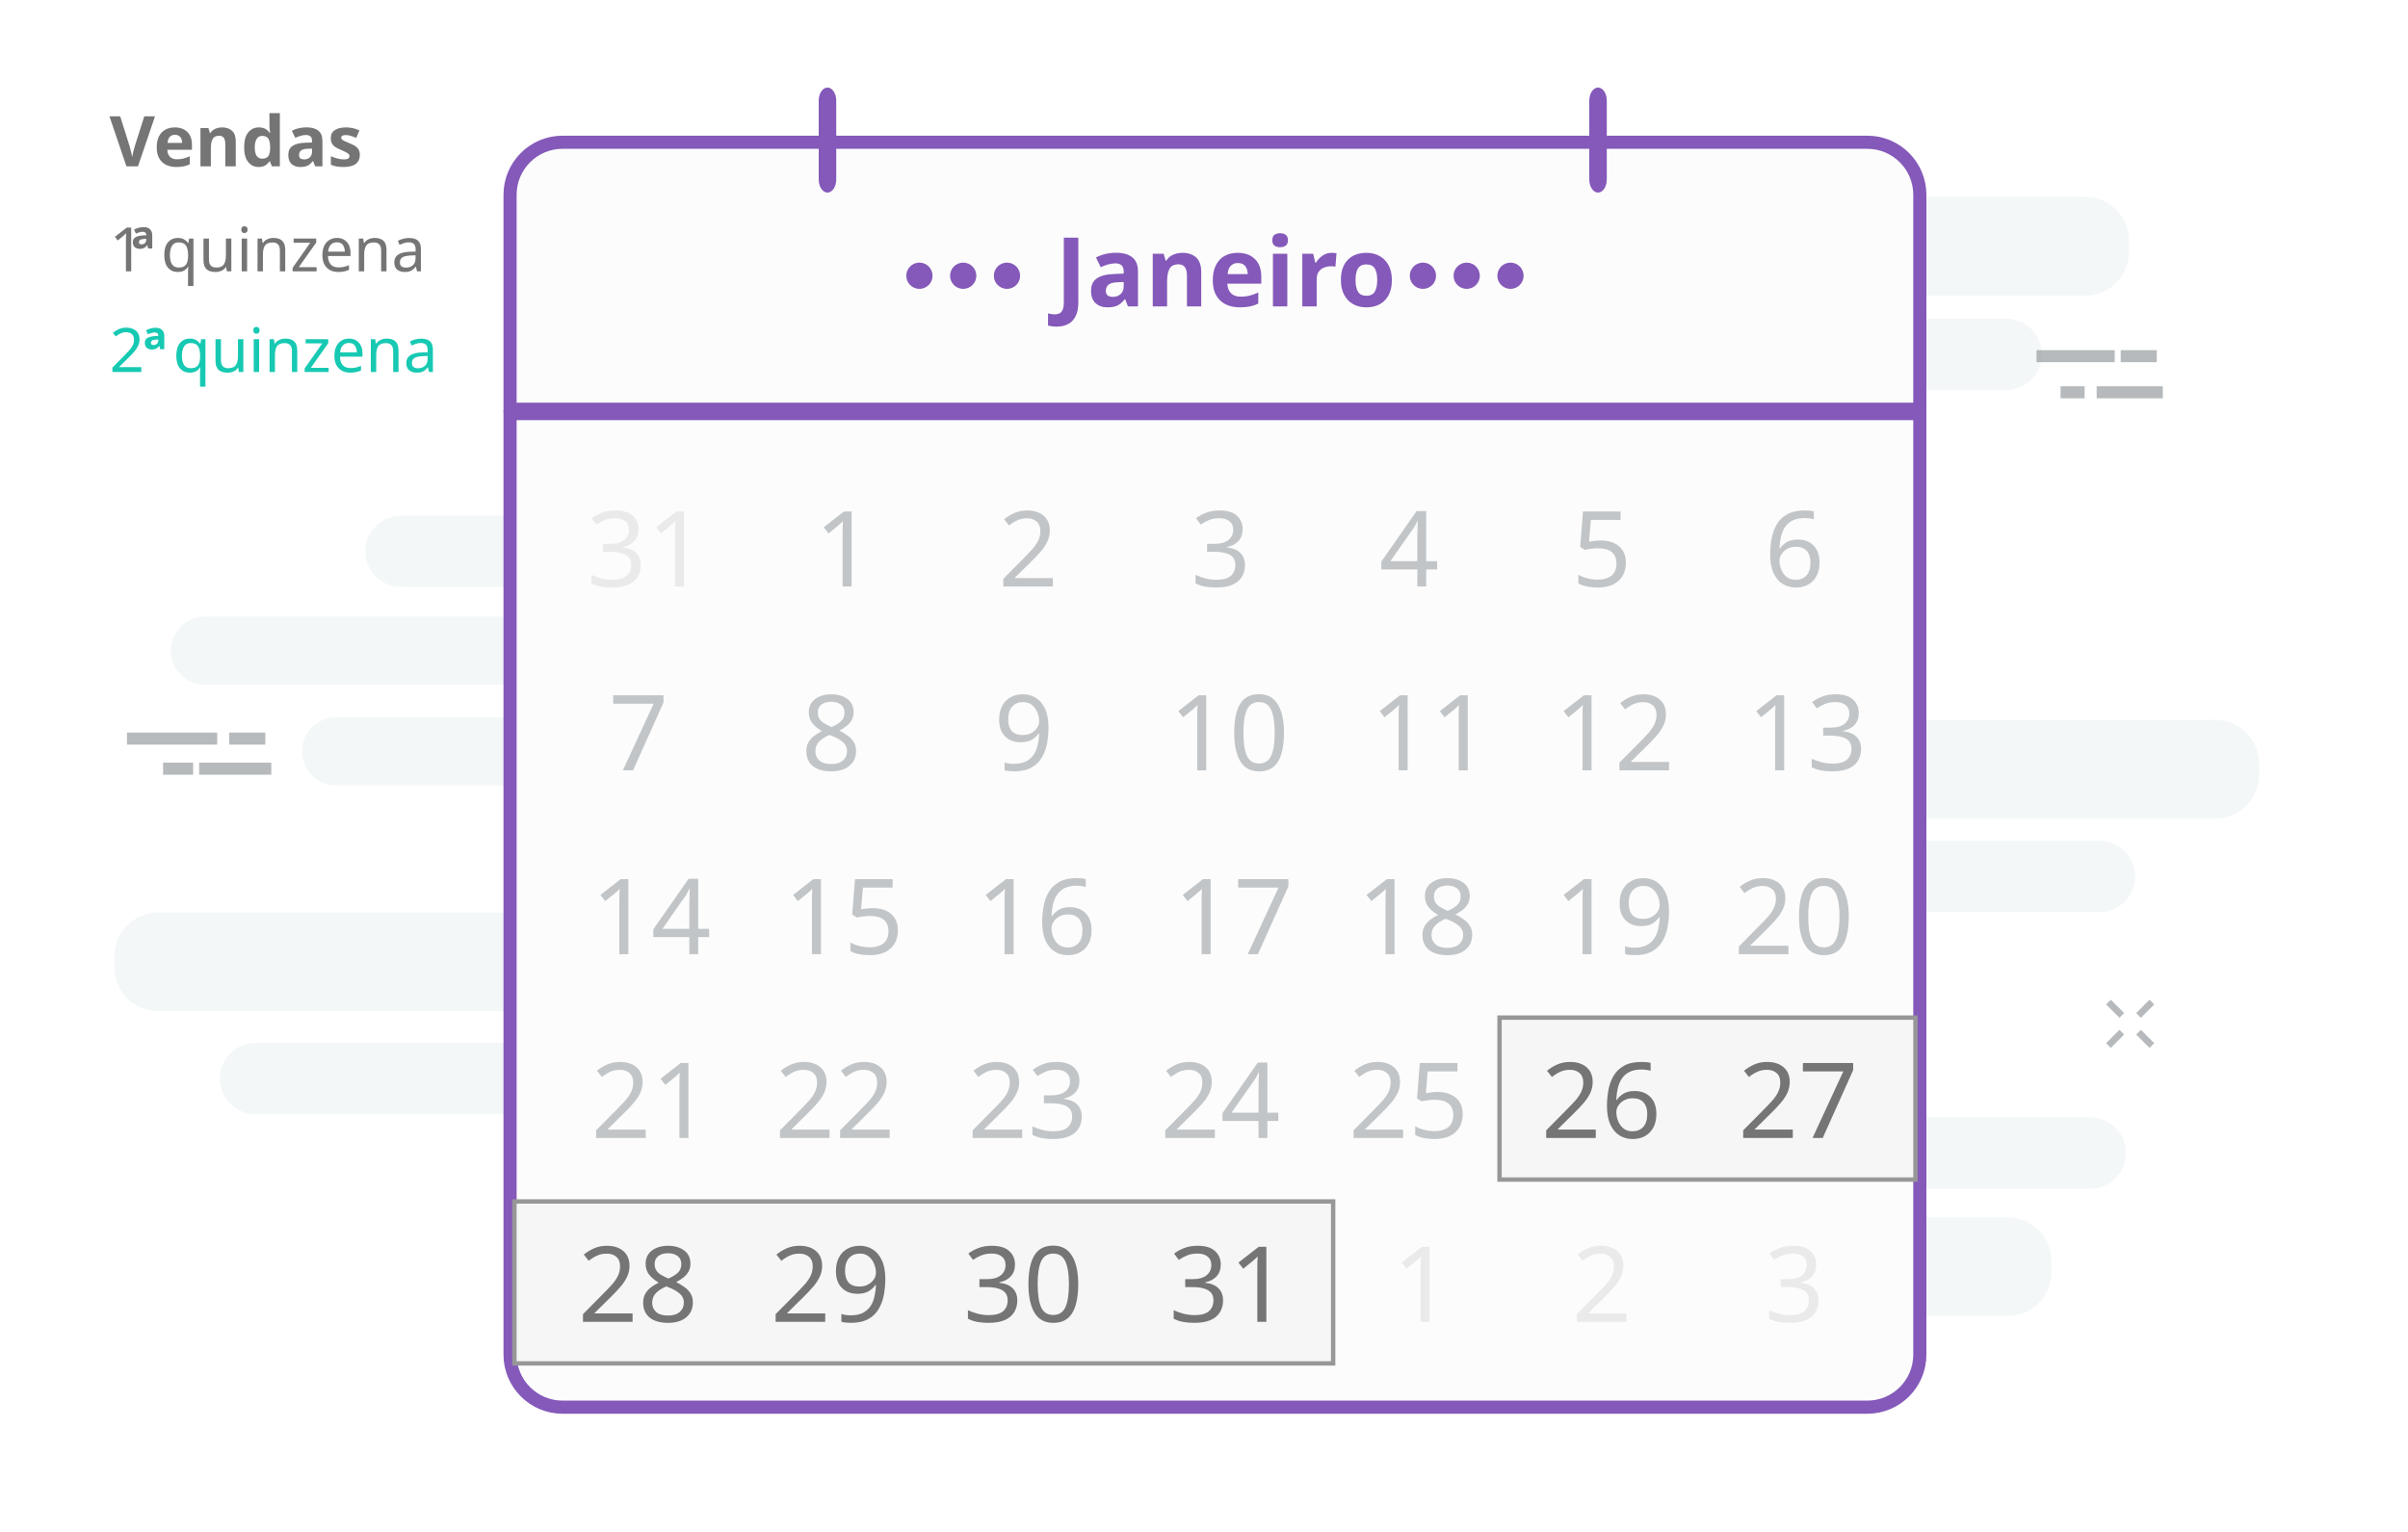
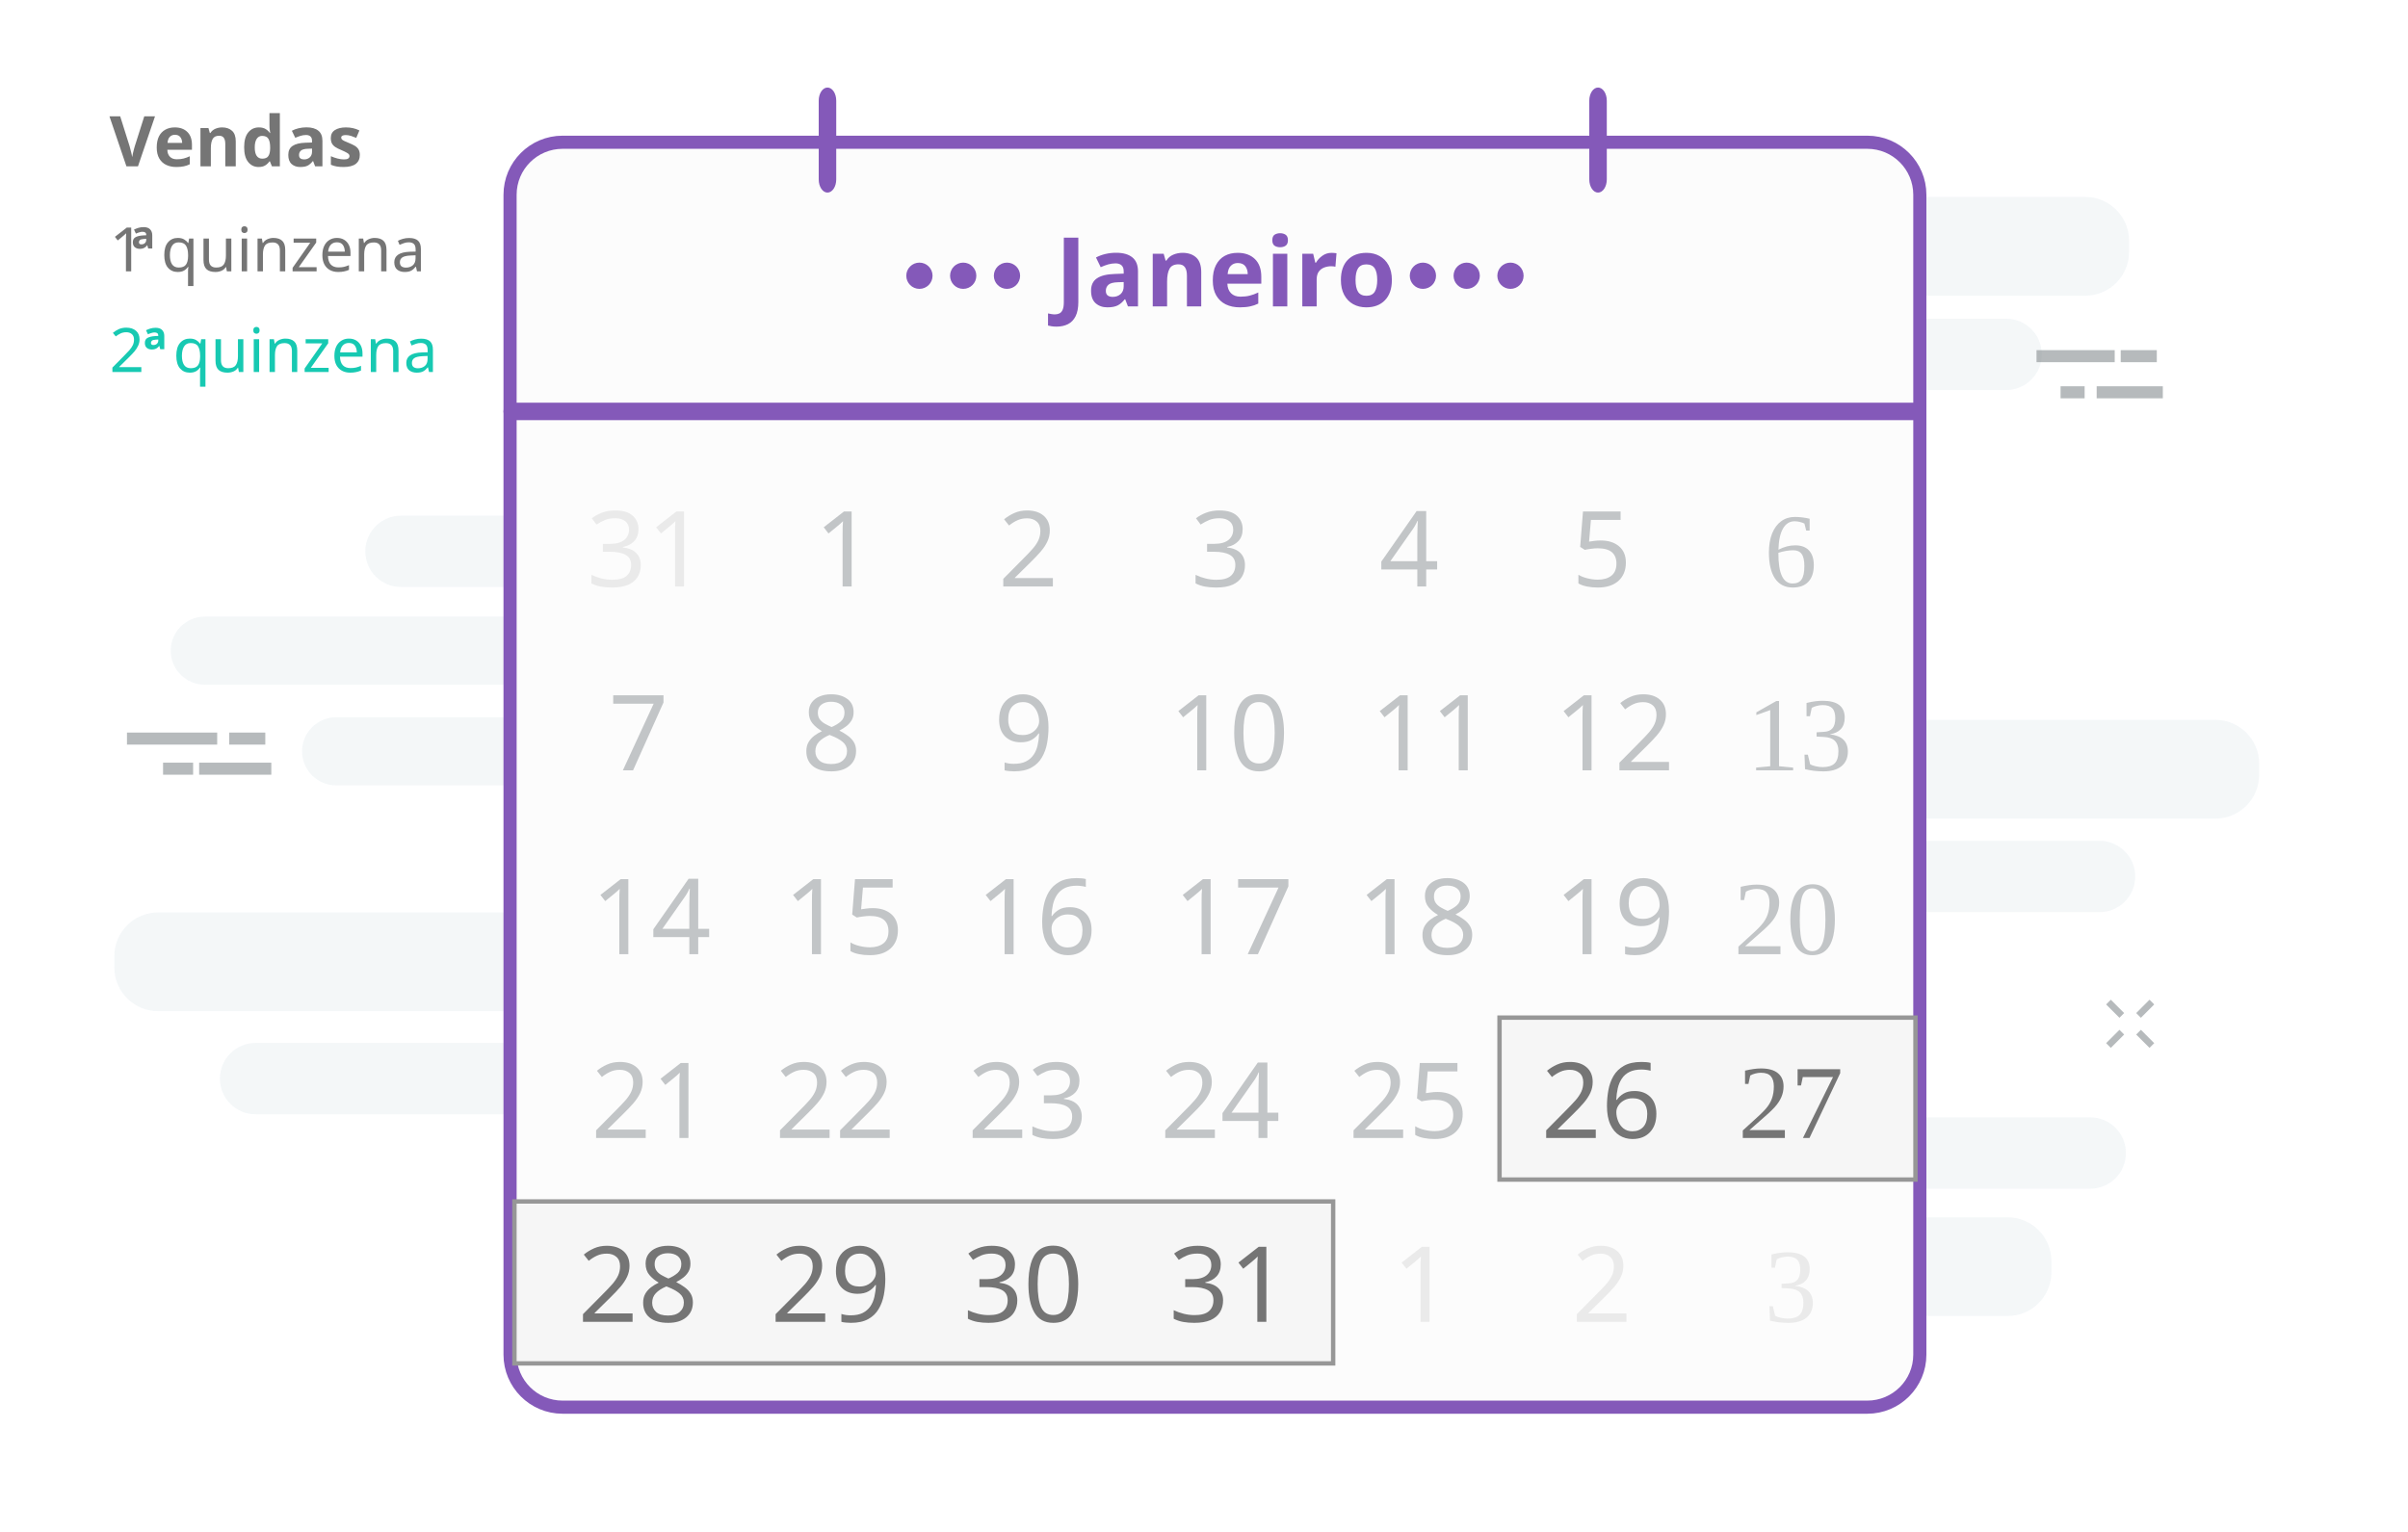
<svg xmlns="http://www.w3.org/2000/svg" width="550px" height="350px" viewBox="0 0 550 350" version="1.1">
  <g id="ilustracao_modelo_de_antecipacao_2" stroke="none" stroke-width="1" fill="none" fill-rule="evenodd">
    <g id="nuvens" opacity="0.6" transform="translate(26, 45)" fill="#D9E4EA">
      <path d="M386.131,147.108 L453.546,147.108 C458.044,147.108 461.69,150.755 461.69,155.253 L461.69,155.253 C461.69,159.751 458.044,163.398 453.546,163.398 L386.131,163.398 C381.633,163.398 377.986,159.751 377.986,155.253 L377.986,155.253 C377.986,150.755 381.633,147.108 386.131,147.108 Z" id="Rectangle-Copy-6" opacity="0.509" />
      <path d="M267.899,0 L450.288,0 C455.811,-1.01453063e-15 460.288,4.477 460.288,10 L460.288,12.554 C460.288,18.077 455.811,22.554 450.288,22.554 L267.899,22.554 C262.376,22.554 257.899,18.077 257.899,12.554 L257.899,10 C257.899,4.477 262.376,1.01453063e-15 267.899,0 Z" id="Rectangle-Copy" opacity="0.509" />
      <path d="M65.583,72.819 L194.214,72.819 C198.712,72.819 202.359,76.466 202.359,80.964 L202.359,80.964 C202.359,85.462 198.712,89.108 194.214,89.108 L65.583,89.108 C61.085,89.108 57.438,85.462 57.438,80.964 L57.438,80.964 C57.438,76.466 61.085,72.819 65.583,72.819 Z" id="Rectangle-Copy-2" opacity="0.509" />
      <path d="M303.583,27.819 L432.214,27.819 C436.712,27.819 440.359,31.466 440.359,35.964 L440.359,35.964 C440.359,40.462 436.712,44.108 432.214,44.108 L303.583,44.108 C299.085,44.108 295.438,40.462 295.438,35.964 L295.438,35.964 C295.438,31.466 299.085,27.819 303.583,27.819 Z" id="Rectangle-Copy-9" opacity="0.509" />
      <path d="M20.777,95.88 L387.513,95.88 C391.808,95.88 395.29,99.361 395.29,103.657 L395.29,103.657 C395.29,107.952 391.808,111.434 387.513,111.434 L20.777,111.434 C16.482,111.434 13,107.952 13,103.657 L13,103.657 C13,99.361 16.482,95.88 20.777,95.88 Z" id="Rectangle-Copy-3" opacity="0.509" />
      <path d="M50.777,118.88 L377.513,118.88 C381.808,118.88 385.29,122.361 385.29,126.657 L385.29,126.657 C385.29,130.952 381.808,134.434 377.513,134.434 L50.777,134.434 C46.482,134.434 43,130.952 43,126.657 L43,126.657 C43,122.361 46.482,118.88 50.777,118.88 Z" id="Rectangle-Copy-10" opacity="0.509" />
      <path d="M290.115,119.47 L480,119.47 C485.523,119.47 490,123.947 490,129.47 L490,132.024 C490,137.547 485.523,142.024 480,142.024 L290.115,142.024 C284.592,142.024 280.115,137.547 280.115,132.024 L280.115,129.47 C280.115,123.947 284.592,119.47 290.115,119.47 Z" id="Rectangle-Copy-5" opacity="0.509" />
      <path d="M10.115,163.47 L200,163.47 C205.523,163.47 210,167.947 210,173.47 L210,176.024 C210,181.547 205.523,186.024 200,186.024 L10.115,186.024 C4.592,186.024 0.115,181.547 0.115,176.024 L0.115,173.47 C0.115,167.947 4.592,163.47 10.115,163.47 Z" id="Rectangle-Copy-12" opacity="0.509" />
      <path d="M320.115,233.12 L432.542,233.12 C438.065,233.12 442.542,237.598 442.542,243.12 L442.542,245.675 C442.542,251.198 438.065,255.675 432.542,255.675 L320.115,255.675 C314.592,255.675 310.115,251.198 310.115,245.675 L310.115,243.12 C310.115,237.598 314.592,233.12 320.115,233.12 Z" id="Rectangle-Copy-7" opacity="0.509" />
      <path d="M32.372,193.289 L293.431,193.289 C297.929,193.289 301.575,196.936 301.575,201.434 L301.575,201.434 C301.575,205.932 297.929,209.578 293.431,209.578 L32.372,209.578 C27.874,209.578 24.227,205.932 24.227,201.434 L24.227,201.434 C24.227,196.936 27.874,193.289 32.372,193.289 Z" id="Rectangle-Copy-4" opacity="0.509" />
      <path d="M356.372,210.289 L451.431,210.289 C455.929,210.289 459.575,213.936 459.575,218.434 L459.575,218.434 C459.575,222.932 455.929,226.578 451.431,226.578 L356.372,226.578 C351.874,226.578 348.227,222.932 348.227,218.434 L348.227,218.434 C348.227,213.936 351.874,210.289 356.372,210.289 Z" id="Rectangle-Copy-11" opacity="0.509" />
    </g>
    <g id="detalhes" opacity="0.6" transform="translate(29, 80)" fill="#858C8F">
      <path d="M459.992,152.534 L458.915,151.457 L461.96,148.408 L463.036,149.486 L459.992,152.534 Z M455.091,152.534 L452.047,149.486 L453.123,148.408 L456.168,151.457 L455.091,152.534 Z M459.992,155.285 L463.036,158.333 L461.96,159.411 L458.915,156.363 L459.992,155.285 Z M455.091,155.285 L456.168,156.363 L453.123,159.411 L452.047,158.333 L455.091,155.285 Z" id="Combined-Shape-Copy-2" />
      <path d="M0,90.123 L0,87.372 L20.606,87.372 L20.606,90.123 L0,90.123 Z M16.485,97 L16.485,94.249 L32.969,94.249 L32.969,97 L16.485,97 Z M23.353,90.123 L23.353,87.372 L31.595,87.372 L31.595,90.123 L23.353,90.123 Z M8.242,97 L8.242,94.249 L15.111,94.249 L15.111,97 L8.242,97 Z" id="Combined-Shape" />
      <path d="M436.152,2.751 L436.152,0 L454.01,0 L454.01,2.751 L436.152,2.751 Z M449.889,11.003 L449.889,8.252 L465,8.252 L465,11.003 L449.889,11.003 Z M455.384,2.751 L455.384,0 L463.626,0 L463.626,2.751 L455.384,2.751 Z M441.647,11.003 L441.647,8.252 L447.142,8.252 L447.142,11.003 L441.647,11.003 Z" id="Combined-Shape-Copy-4" />
    </g>
    <g id="calendario" transform="translate(115, 20)">
      <g id="desenho-do-calendario" fill-rule="nonzero">
        <rect id="bg-calendario" fill="#D8D8D8" x="8" y="84" width="310" height="210" />
        <rect id="Rectangle-2" stroke="#8459B9" stroke-width="3" fill="#FCFCFC" x="1.5" y="12.5" width="322" height="289" rx="12" />
        <rect id="linha" stroke="#8459B9" stroke-width="3" fill="#FCFCFC" x="1.5" y="73.5" width="322" height="1" rx="0.5" />
        <path d="M248,3 C248,1.343 248.895,0 250,0 C251.105,0 252,1.343 252,3 L252,21 C252,22.657 251.105,24 250,24 C248.895,24 248,22.657 248,21 L248,3 Z" id="Shape" fill="#8459B9" />
        <path d="M72,3 C72,1.343 72.895,0 74,0 C75.105,0 76,1.343 76,3 L76,21 C76,22.657 75.105,24 74,24 C72.895,24 72,22.657 72,21 L72,3 Z" id="Path" fill="#8459B9" />
      </g>
      <path d="M227.5,212.5 L227.5,249.5 L322.5,249.5 L322.5,212.5 L227.5,212.5 Z M2.5,254.5 L2.5,291.5 L189.5,291.5 L189.5,254.5 L2.5,254.5 Z" id="Rectangle-3" stroke="#979797" fill="#F6F6F6" fill-rule="nonzero" />
-       <g id="coluna-7" transform="translate(281, 89)" font-family="UniNeueRegular, Uni Neue" font-size="24" font-weight="normal">
+       <g id="coluna-7" transform="translate(281, 89)" font-family="inherit" font-size="24" font-weight="normal">
        <text id="3" fill="#EAEAEA">
          <tspan x="7" y="193">3</tspan>
        </text>
        <text id="27" fill="#757575">
          <tspan x="1" y="151">27</tspan>
        </text>
        <text id="20" fill="#C2C5C7">
          <tspan x="0" y="109">20</tspan>
        </text>
        <text id="13" fill="#C2C5C7">
          <tspan x="3" y="67">13</tspan>
        </text>
        <text id="6" fill="#C2C5C7">
          <tspan x="7" y="25">6</tspan>
        </text>
      </g>
      <g id="coluna-6" transform="translate(237, 89)" font-family="UniNeueRegular, Uni Neue" font-size="24" font-weight="normal">
        <text id="2" fill="#EAEAEA">
          <tspan x="7" y="193">2</tspan>
        </text>
        <text id="26" fill="#757575">
          <tspan x="0" y="151">26</tspan>
        </text>
        <text id="19" fill="#C2C5C7">
          <tspan x="3" y="109">19</tspan>
        </text>
        <text id="12" fill="#C2C5C7">
          <tspan x="3" y="67">12</tspan>
        </text>
        <text id="5" fill="#C2C5C7">
          <tspan x="7" y="25">5</tspan>
        </text>
      </g>
      <g id="coluna-5" transform="translate(193, 89)" font-family="UniNeueRegular, Uni Neue" font-size="24" font-weight="normal">
        <text id="1" fill="#EAEAEA">
          <tspan x="10" y="193">1</tspan>
        </text>
        <text id="25" fill="#C2C5C7">
          <tspan x="0" y="151">25</tspan>
        </text>
        <text id="18" fill="#C2C5C7">
          <tspan x="2" y="109">18</tspan>
        </text>
        <text id="11" fill="#C2C5C7">
          <tspan x="5" y="67">11</tspan>
        </text>
        <text id="4" fill="#C2C5C7">
          <tspan x="7" y="25">4</tspan>
        </text>
      </g>
      <g id="coluna-4" transform="translate(150, 89)" font-family="UniNeueRegular, Uni Neue" font-size="24" font-weight="normal">
        <text id="31" fill="#757575">
          <tspan x="2" y="193">31</tspan>
        </text>
        <text id="24" fill="#C2C5C7">
          <tspan x="0" y="151">24</tspan>
        </text>
        <text id="17" fill="#C2C5C7">
          <tspan x="3" y="109">17</tspan>
        </text>
        <text id="10" fill="#C2C5C7">
          <tspan x="2" y="67">10</tspan>
        </text>
        <text id="3" fill="#C2C5C7">
          <tspan x="7" y="25">3</tspan>
        </text>
      </g>
      <g id="coluna-3" transform="translate(105, 89)" font-family="UniNeueRegular, Uni Neue" font-size="24" font-weight="normal">
        <text id="30" fill="#757575">
          <tspan x="0" y="193">30</tspan>
        </text>
        <text id="23" fill="#C2C5C7">
          <tspan x="1" y="151">23</tspan>
        </text>
        <text id="16" fill="#C2C5C7">
          <tspan x="3" y="109">16</tspan>
        </text>
        <text id="9" fill="#C2C5C7">
          <tspan x="7" y="67">9</tspan>
        </text>
        <text id="2" fill="#C2C5C7">
          <tspan x="8" y="25">2</tspan>
        </text>
      </g>
      <g id="coluna-2" transform="translate(61, 89)" font-family="UniNeueRegular, Uni Neue" font-size="24" font-weight="normal">
        <text id="29" fill="#757575">
          <tspan x="0" y="193">29</tspan>
        </text>
        <text id="22" fill="#C2C5C7">
          <tspan x="1" y="151">22</tspan>
        </text>
        <text id="15" fill="#C2C5C7">
          <tspan x="3" y="109">15</tspan>
        </text>
        <text id="8" fill="#C2C5C7">
          <tspan x="7" y="67">8</tspan>
        </text>
        <text id="1" fill="#C2C5C7">
          <tspan x="10" y="25">1</tspan>
        </text>
      </g>
      <g id="coluna-1" transform="translate(17, 89)" font-family="UniNeueRegular, Uni Neue" font-size="24" font-weight="normal">
        <text id="28" fill="#757575">
          <tspan x="0" y="193">28</tspan>
        </text>
        <text id="21" fill="#C2C5C7">
          <tspan x="3" y="151">21</tspan>
        </text>
        <text id="14" fill="#C2C5C7">
          <tspan x="3" y="109">14</tspan>
        </text>
        <text id="7" fill="#C2C5C7">
          <tspan x="7" y="67">7</tspan>
        </text>
        <text id="31" fill="#EAEAEA">
          <tspan x="2" y="25">31</tspan>
        </text>
      </g>
      <g id="detalhe-direita" transform="translate(207, 40)" fill="#FCFCFC" fill-rule="nonzero" stroke="#8459B9" stroke-width="3">
        <circle id="Oval" cx="23" cy="3" r="1.5" />
        <circle id="Oval-Copy" cx="13" cy="3" r="1.5" />
        <circle id="Oval-Copy-2" cx="3" cy="3" r="1.5" />
      </g>
      <text id="Janeiro" font-family="UniNeueBold, Uni Neue" font-size="22" font-weight="bold" fill="#8459B9">
        <tspan x="126" y="50">Janeiro</tspan>
      </text>
      <g id="detalhe-esquerda" transform="translate(92, 40)" fill="#FCFCFC" fill-rule="nonzero" stroke="#8459B9" stroke-width="3">
        <circle id="Oval" cx="23" cy="3" r="1.5" />
        <circle id="Oval-Copy" cx="13" cy="3" r="1.5" />
        <circle id="Oval-Copy-2" cx="3" cy="3" r="1.5" />
      </g>
    </g>
    <text id="2ª-quinzena" font-family="UniNeueRegular, Uni Neue" font-size="14" font-weight="normal" fill="#17C9B2">
      <tspan x="25" y="85">2</tspan>
      <tspan x="32.756" y="85" font-family="LucidaGrande-Bold, Lucida Grande" font-weight="bold">ª</tspan>
      <tspan x="39.503" y="85"> quinzena</tspan>
    </text>
    <text id="1ª-quinzena" font-family="UniNeueRegular, Uni Neue" font-size="14" font-weight="normal" fill="#757575">
      <tspan x="25" y="62">1</tspan>
      <tspan x="30.012" y="62" font-family="LucidaGrande-Bold, Lucida Grande" font-weight="bold">ª</tspan>
      <tspan x="36.759" y="62"> quinzena</tspan>
    </text>
    <text id="Vendas" font-family="UniNeueBold, Uni Neue" font-size="16" font-weight="bold" fill="#757575">
      <tspan x="25" y="38">Vendas</tspan>
    </text>
  </g>
</svg>
